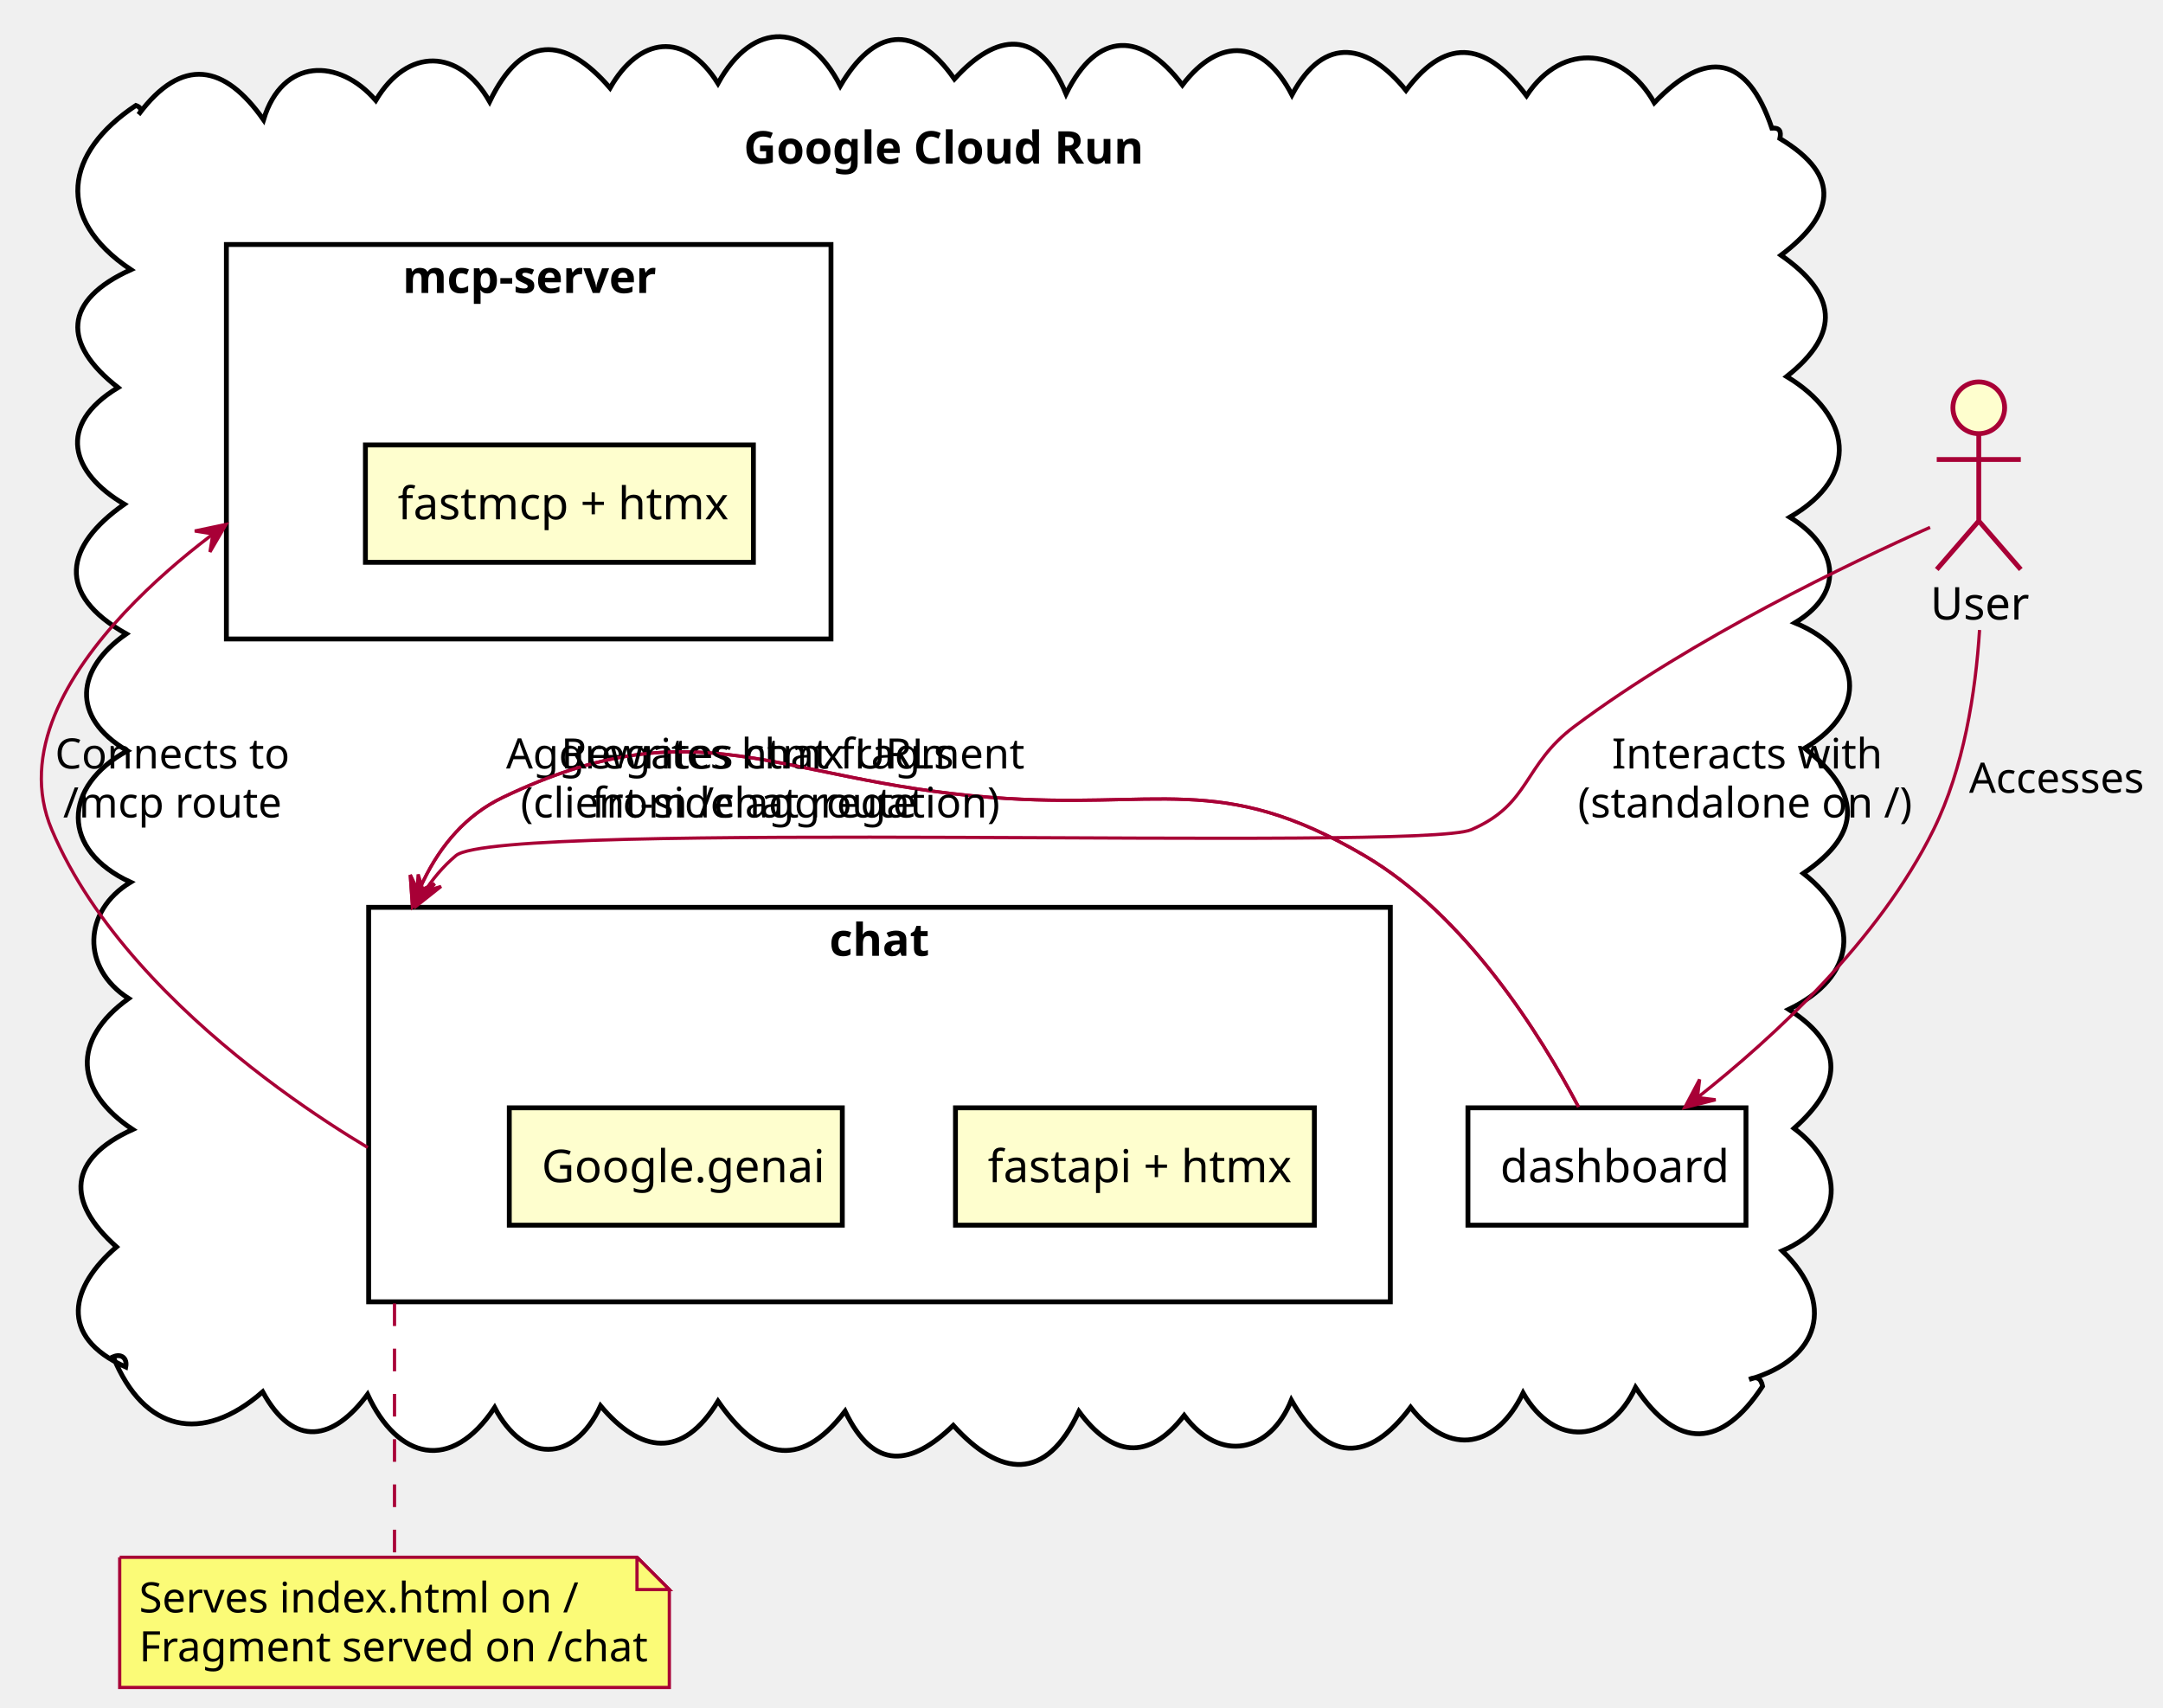
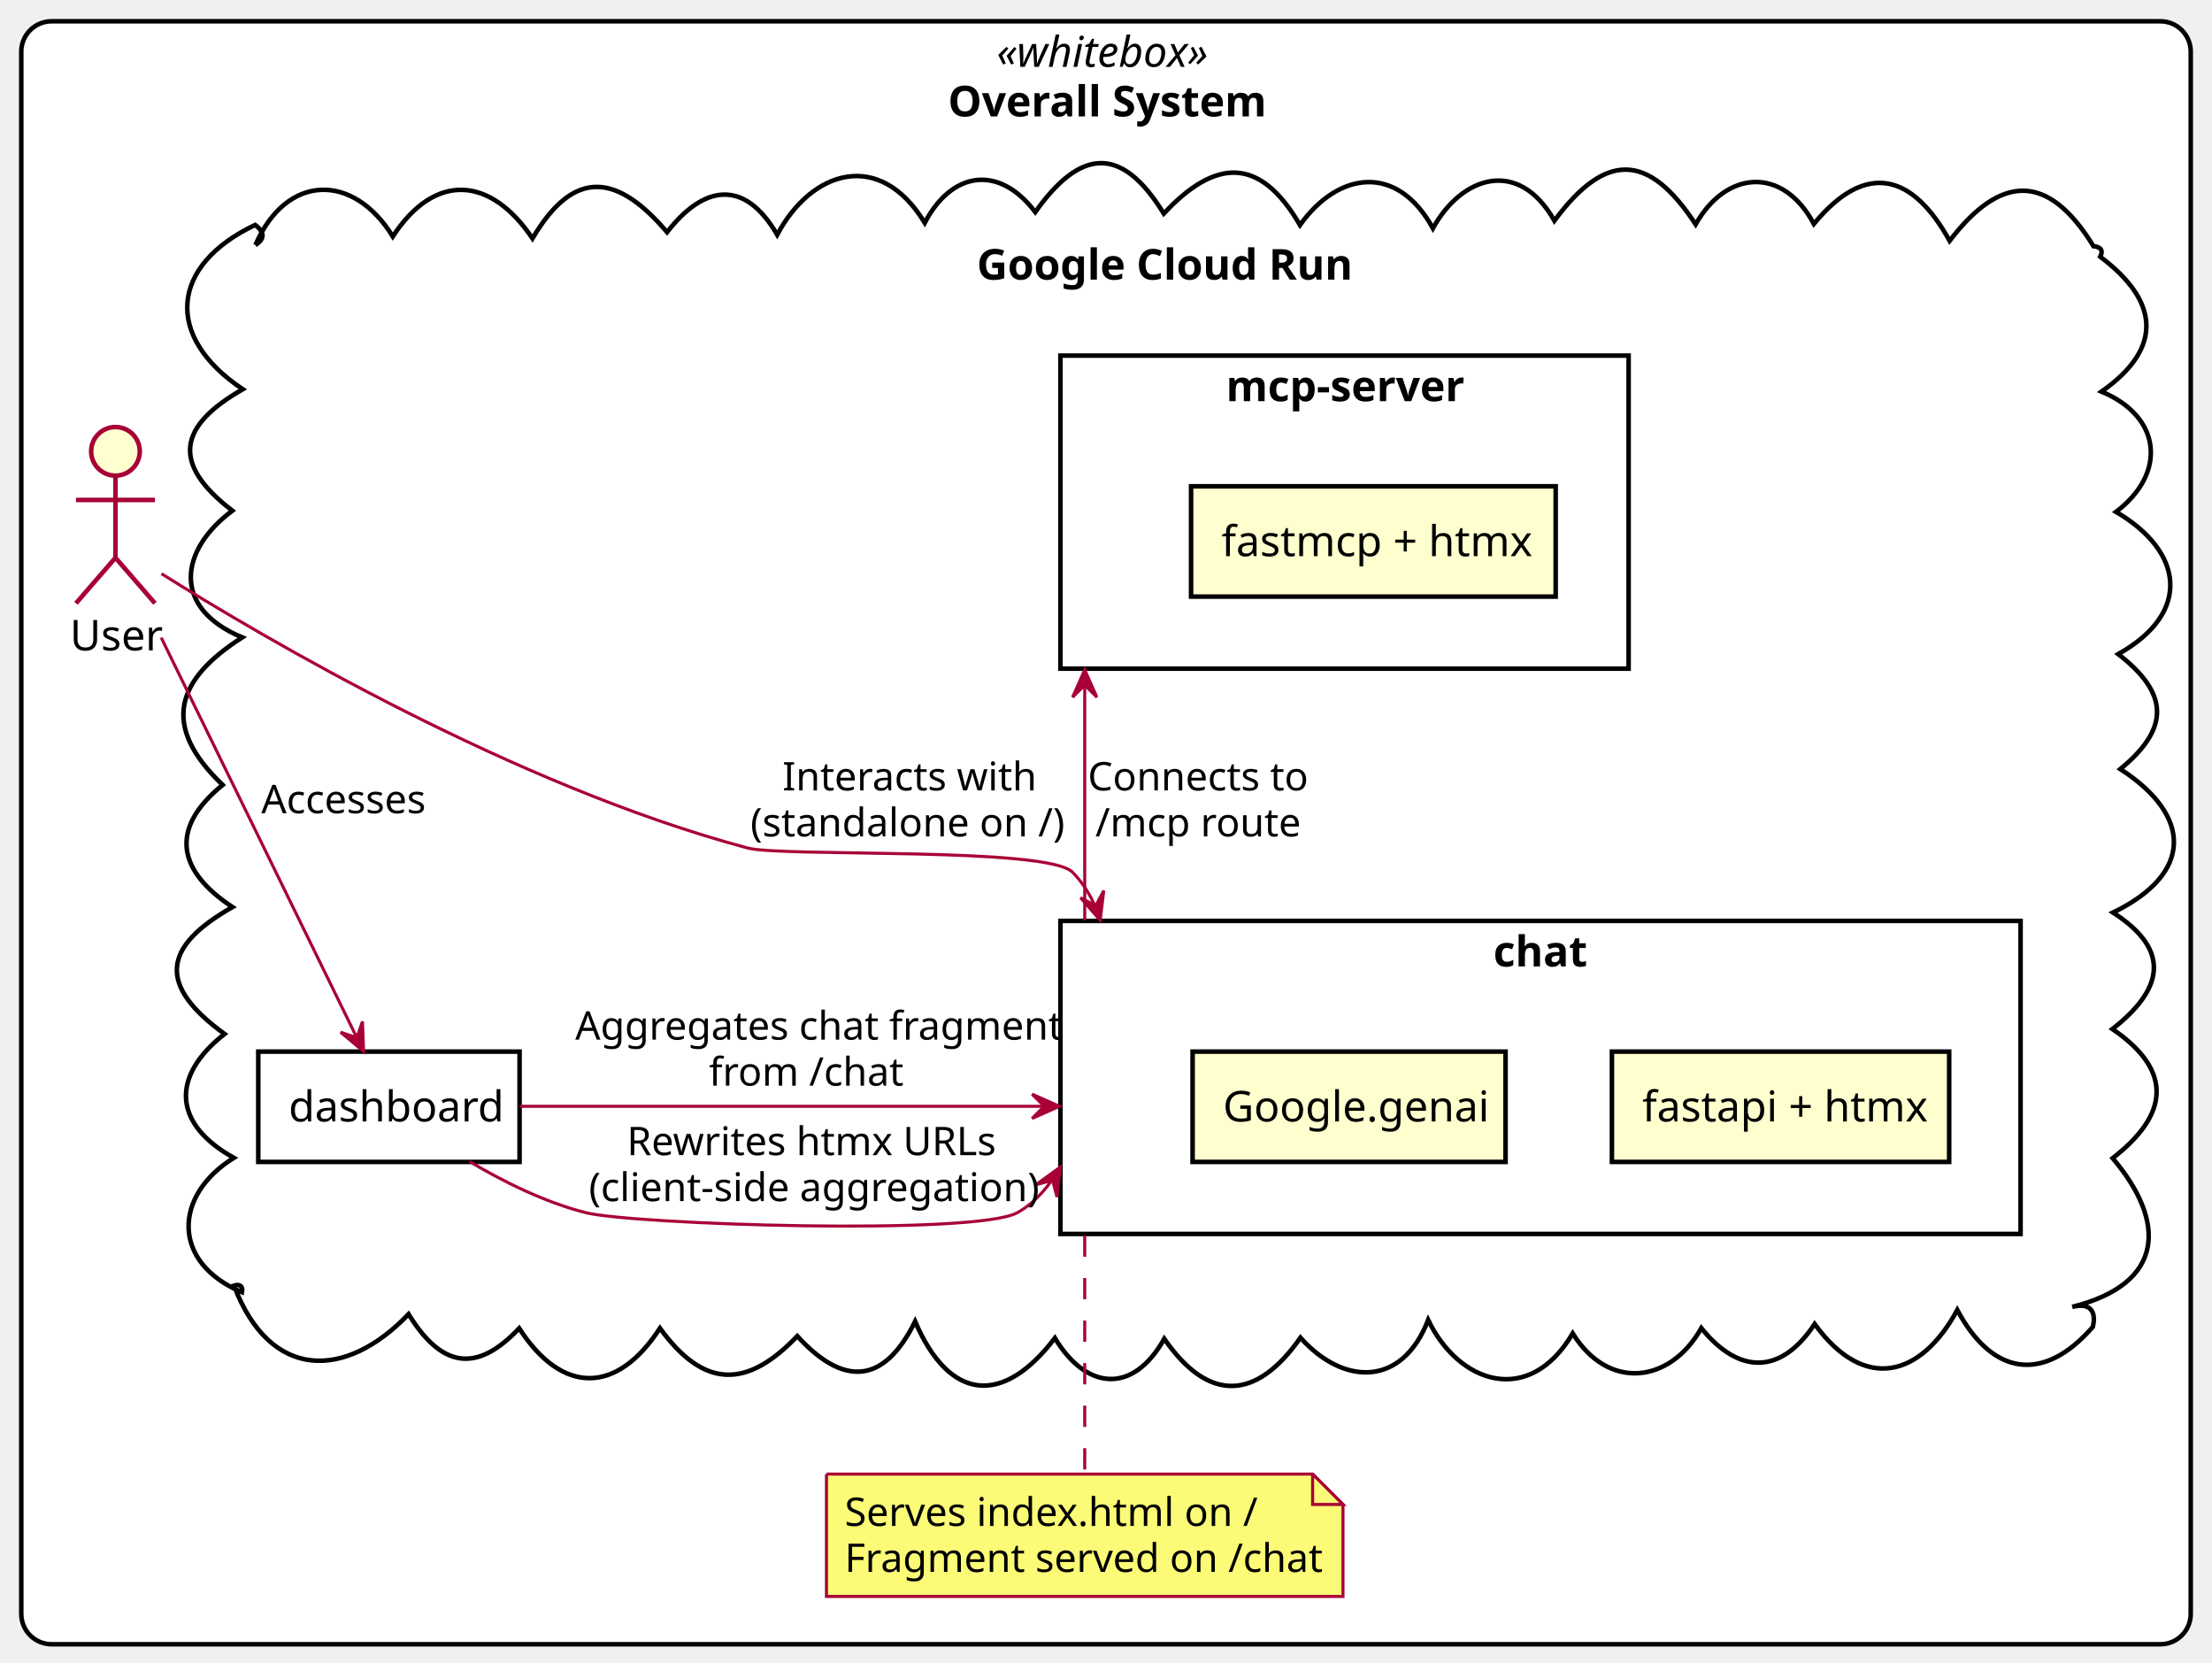
- <svg xmlns="http://www.w3.org/2000/svg" contentScriptType="application/ecmascript" contentStyleType="text/css" height="528px" preserveAspectRatio="none" style="width:669px;height:528px;" version="1.1" viewBox="0 0 669 528" width="669px" zoomAndPan="magnify">
+ <svg xmlns="http://www.w3.org/2000/svg" contentScriptType="application/ecmascript" contentStyleType="text/css" height="547px" preserveAspectRatio="none" style="width:728px;height:547px;background:#00000000;" version="1.1" viewBox="0 0 728 547" width="728px" zoomAndPan="magnify">
  <defs />
  <g>
-     <path d="M42.855,35.416 C56.329,17.303 69.529,19.938 81.508,37.056 C87.317,17.836 104.813,17.833 116.226,31.059 C125.994,14.627 142.028,14.818 151.441,31.438 C161.411,10.72 174.511,10.768 188.686,27.224 C197.597,11.548 211.773,9.291 222.062,25.796 C232.95,6 249.807,6.811 259.897,26.56 C270.188,9.061 282.788,6.667 295.194,24.445 C308.243,10.028 321.315,8.627 329.724,29.045 C339.397,9.345 353.269,9.734 365.707,26.301 C377.389,10.983 390.82,12.376 399.595,29.352 C409.726,10.33 423.425,13.825 434.864,27.962 C448.008,10.309 460.456,14.014 472.139,29.6 C483.434,12.425 502.245,15.014 511.663,31.785 C527.717,14.95 540.437,17.133 548.02,39.618 C550.56,39.454 550.946,40.703 550.504,42.839 C570.193,54.684 566.926,66.742 550.845,78.926 C567.946,90.85 569.695,102.919 552.608,116.45 C572.393,128.372 575.771,147.098 553.583,159.961 C567.568,168.525 571.713,182.583 555.163,192.625 C576.136,201.267 578.135,219.594 558.183,231.421 C574.997,244.738 576.793,257.186 557.762,270.113 C575.987,284.37 574.182,302.118 553.255,312.181 C571.234,323.685 569.477,336.017 554.891,348.969 C570.791,360.837 570.763,378.416 551.225,386.856 C568.053,402.913 562.853,420.483 541.02,426.618 C543.347,425.541 544.66,426.212 545.15,428.729 C532.576,447.871 518.812,448.661 505.866,429.105 C497.757,446.519 480.872,447.817 471.082,430.803 C463.02,447.586 448.487,450.918 436.289,435.237 C423.236,452.711 410.264,452.185 399.409,433.024 C392.816,449.36 377.306,452.609 366.262,437.753 C355.075,452.216 343.819,450.318 333.695,436.527 C323.505,458.559 309.247,456.76 294.846,440.84 C281.908,453.373 270.243,455.012 261.377,436.456 C246.773,455.527 233.838,450.327 222.073,433.359 C211.079,451.474 198.036,449.388 185.751,434.791 C177.382,452.855 161.926,452.435 152.996,435.314 C139.554,455.598 122.953,451.39 113.683,431.257 C103.239,445.409 90.904,448.138 81.248,430.454 C62.527,446.809 44.473,442.797 35.02,419.618 C37.574,418.538 39.424,420.092 38.892,422.785 C17.739,413.316 21.859,397.822 36.035,385.635 C20.271,371.599 21.006,358.423 41.035,349.315 C23.245,337.49 21.84,321.732 39.787,308.806 C25.054,299.39 25.625,281.779 40.373,272.843 C18.658,262.855 19.306,243.214 39.378,232.203 C21.631,221.747 23.62,206.78 39.067,196.038 C17.124,183.726 20.026,168.874 38.451,155.941 C21.935,146.242 17.305,131.485 36.512,119.865 C19.024,106.209 19.581,92.879 40.483,83.403 C16.695,67.468 20.101,47.169 42.02,32.618 C43.522,33.112 44.092,34.104 42.855,35.416 " fill="#FFFFFF" style="stroke:#000000;stroke-width:1.5;" />
-     <text fill="#000000" font-family="sans-serif" font-size="14" font-weight="bold" lengthAdjust="spacing" textLength="123" x="230.02" y="50.613">Google Cloud Run</text>
-     <rect fill="#FFFFFF" height="122" style="stroke:#000000;stroke-width:1.5;" width="187" x="70.02" y="75.618" />
-     <text fill="#000000" font-family="sans-serif" font-size="14" font-weight="bold" lengthAdjust="spacing" textLength="78" x="124.52" y="90.613">mcp-server</text>
-     <rect fill="#FFFFFF" height="122" style="stroke:#000000;stroke-width:1.5;" width="316" x="114.02" y="280.618" />
-     <text fill="#000000" font-family="sans-serif" font-size="14" font-weight="bold" lengthAdjust="spacing" textLength="31" x="256.52" y="295.613">chat</text>
-     <rect fill="#FEFECE" height="36.297" style="stroke:#000000;stroke-width:1.5;" width="120" x="113.02" y="137.618" />
-     <text fill="#000000" font-family="sans-serif" font-size="14" lengthAdjust="spacing" textLength="100" x="123.02" y="160.613">fastmcp + htmx</text>
-     <rect fill="#FEFECE" height="36.297" style="stroke:#000000;stroke-width:1.5;" width="111" x="295.52" y="342.618" />
-     <text fill="#000000" font-family="sans-serif" font-size="14" lengthAdjust="spacing" textLength="91" x="305.52" y="365.613">fastapi + htmx</text>
-     <rect fill="#FEFECE" height="36.297" style="stroke:#000000;stroke-width:1.5;" width="103" x="157.52" y="342.618" />
-     <text fill="#000000" font-family="sans-serif" font-size="14" lengthAdjust="spacing" textLength="83" x="167.52" y="365.613">Google.genai</text>
-     <rect fill="#FFFFFF" height="36.297" style="stroke:#000000;stroke-width:1.5;" width="86" x="454.02" y="342.618" />
-     <text fill="#000000" font-family="sans-serif" font-size="14" lengthAdjust="spacing" textLength="66" x="464.02" y="365.613">dashboard</text>
-     <ellipse cx="612.02" cy="126.118" fill="#FEFECE" rx="8" ry="8" style="stroke:#A80036;stroke-width:1.5;" />
-     <path d="M612.02,134.118 L612.02,161.118 M599.02,142.118 L625.02,142.118 M612.02,161.118 L599.02,176.118 M612.02,161.118 L625.02,176.118 " fill="none" style="stroke:#A80036;stroke-width:1.5;" />
-     <text fill="#000000" font-family="sans-serif" font-size="14" lengthAdjust="spacing" textLength="30" x="597.02" y="191.613">User</text>
-     <path d="M37.02,481.618 L37.02,521.884 L207.02,521.884 L207.02,491.618 L197.02,481.618 L37.02,481.618 " fill="#FBFB77" style="stroke:#A80036;stroke-width:1.0;" />
-     <path d="M197.02,481.618 L197.02,491.618 L207.02,491.618 L197.02,481.618 " fill="#FBFB77" style="stroke:#A80036;stroke-width:1.0;" />
-     <text fill="#000000" font-family="sans-serif" font-size="13" lengthAdjust="spacing" textLength="130" x="43.02" y="498.685">Serves index.html on /</text>
-     <text fill="#000000" font-family="sans-serif" font-size="13" lengthAdjust="spacing" textLength="149" x="43.02" y="513.818">Fragment served on /chat</text>
-     <path d="M612.26,194.838 C611.03,214.208 607.39,237.588 598.02,256.618 C581.19,290.818 548.67,320.758 525.07,339.418 " fill="none" id="user-to-dashboard" style="stroke:#A80036;stroke-width:1.0;" />
-     <polygon fill="#A80036" points="521.07,342.538,530.619,340.124,525.002,339.45,525.677,333.833,521.07,342.538" style="stroke:#A80036;stroke-width:1.0;" />
-     <text fill="#000000" font-family="sans-serif" font-size="13" lengthAdjust="spacing" textLength="52" x="609.02" y="245.185">Accesses</text>
-     <path d="M596.96,163.098 C572.61,173.928 523.63,197.258 487.02,224.618 C470.91,236.658 473.5,248.688 455.02,256.618 C438.98,263.498 154.37,253.388 141.02,264.618 C136.966,268.029 133.623,272.039 130.875,276.449 C130.189,277.552 129.539,278.679 128.925,279.829 C128.848,279.972 128.772,280.116 128.697,280.261 " fill="none" id="user-to-chat" style="stroke:#A80036;stroke-width:1.0;" />
-     <polygon fill="#A80036" points="128.697,280.261,136.417,274.146,131.017,275.832,129.331,270.432,128.697,280.261" style="stroke:#A80036;stroke-width:1.0;" />
-     <text fill="#000000" font-family="sans-serif" font-size="13" lengthAdjust="spacing" textLength="80" x="498.52" y="237.685">Interacts with</text>
-     <text fill="#000000" font-family="sans-serif" font-size="13" lengthAdjust="spacing" textLength="101" x="488.02" y="252.818">(standalone on /)</text>
-     <path d="M127.588,280.427 C127.655,280.244 127.722,280.061 127.79,279.878 C127.925,279.513 128.062,279.148 128.202,278.786 C128.481,278.06 128.769,277.339 129.067,276.624 C129.662,275.195 130.293,273.788 130.964,272.408 C136.327,261.367 144.17,252.05 155.52,246.618 C216.06,217.648 239.61,241.438 306.52,246.618 C358.32,250.628 377.22,238.308 422.02,264.618 C453.39,283.038 476.46,320.048 488.23,342.348 " fill="none" id="chat-backto-dashboard" style="stroke:#A80036;stroke-width:1.0;" />
-     <polygon fill="#A80036" points="127.588,280.427,134.418,273.331,129.294,275.727,126.898,270.602,127.588,280.427" style="stroke:#A80036;stroke-width:1.0;" />
-     <text fill="#000000" font-family="sans-serif" font-size="13" lengthAdjust="spacing" textLength="149" x="156.52" y="237.685">Aggregates chat fragment</text>
-     <text fill="#000000" font-family="sans-serif" font-size="13" lengthAdjust="spacing" textLength="96" x="183.02" y="252.818">from /chat route</text>
-     <path d="M127.588,280.427 C127.655,280.244 127.722,280.061 127.79,279.878 C127.925,279.513 128.062,279.148 128.202,278.786 C128.481,278.06 128.769,277.339 129.067,276.624 C129.662,275.195 130.293,273.788 130.964,272.408 C136.327,261.367 144.17,252.05 155.52,246.618 C216.06,217.648 239.61,241.438 306.52,246.618 C358.32,250.628 377.22,238.308 422.02,264.618 C453.39,283.038 476.46,320.048 488.23,342.348 " fill="none" id="chat-backto-dashboard-1" style="stroke:#A80036;stroke-width:1.0;" />
-     <polygon fill="#A80036" points="127.588,280.427,134.418,273.331,129.294,275.727,126.898,270.602,127.588,280.427" style="stroke:#A80036;stroke-width:1.0;" />
-     <text fill="#000000" font-family="sans-serif" font-size="13" lengthAdjust="spacing" textLength="115" x="173.52" y="237.685">Rewrites htmx URLs</text>
-     <text fill="#000000" font-family="sans-serif" font-size="13" lengthAdjust="spacing" textLength="140" x="161.02" y="252.818">(client-side aggregation)</text>
-     <path d="M69.895,162.194 C69.798,162.264 69.7,162.335 69.602,162.406 C68.029,163.546 66.286,164.84 64.413,166.275 C56.924,172.015 47.381,180.015 38.541,189.448 C20.863,208.313 6,232.908 16.02,256.618 C28.605,286.398 54.48,311.815 77.514,329.95 C89.031,339.018 99.837,346.265 107.917,351.326 C109.937,352.591 111.787,353.72 113.434,354.707 C113.537,354.768 113.639,354.829 113.741,354.89 " fill="none" id="mcp_server-backto-chat" style="stroke:#A80036;stroke-width:1.0;" />
-     <polygon fill="#A80036" points="69.895,162.194,60.257,164.223,65.842,165.122,64.942,170.707,69.895,162.194" style="stroke:#A80036;stroke-width:1.0;" />
-     <text fill="#000000" font-family="sans-serif" font-size="13" lengthAdjust="spacing" textLength="70" x="17.02" y="237.685">Connects to</text>
-     <text fill="#000000" font-family="sans-serif" font-size="13" lengthAdjust="spacing" textLength="65" x="19.52" y="252.818">/mcp route</text>
-     <path d="M122.02,403.104 C122.02,403.481 122.02,403.859 122.02,404.239 C122.02,405.758 122.02,407.297 122.02,408.853 C122.02,433.745 122.02,462.898 122.02,481.548 " fill="none" id="chat-GMN18" style="stroke:#A80036;stroke-width:1.0;stroke-dasharray:7.0,7.0;" />
+     <rect fill="#FFFFFF" height="534" rx="10" ry="10" style="stroke:#000000;stroke-width:1.5;" width="714" x="7" y="7" />
+     <text fill="#000000" font-family="sans-serif" font-size="14" font-style="italic" lengthAdjust="spacing" textLength="72" x="328" y="21.995">«whitebox»</text>
+     <text fill="#000000" font-family="sans-serif" font-size="14" font-weight="bold" lengthAdjust="spacing" textLength="104" x="312" y="38.292">Overall System</text>
+     <path d="M84.064,80.623 C94.25,57.016 116.308,56.749 129.271,77.812 C143.386,56.206 161.719,58.319 175.248,78.457 C189.245,54.696 203.571,57.684 219.548,76.392 C231.338,61.179 244.793,58.37 255.79,77.235 C267.004,56.119 289.458,48.835 304.352,73.316 C313.189,56.39 328.704,53.937 340.727,69.779 C355.352,49.177 368.894,47.288 383.016,70.268 C399.819,52.321 414.487,51.085 427.841,74.047 C440.512,56.323 459.883,53.736 471.593,75.121 C481.03,57.949 499.758,51.768 511.578,72.614 C528.351,49.982 542.483,50.04 558.058,73.814 C568.149,55.968 586.738,54.576 596.971,73.665 C614.32,52.644 629.636,57.483 641.645,79.241 C658.373,57.365 673.991,56.571 689,81 C691.143,81.217 692.372,82.163 691.223,84.482 C710.24,98.74 712.505,114.217 691.638,128.849 C711.495,137.11 713.206,155.738 696.407,168.417 C718.592,181.366 721.558,201.546 697.133,215.217 C713.82,228.107 714.268,239.552 697.825,253.048 C721.639,268.437 721.818,287.426 695.419,300.256 C715.345,313.028 711.318,325.992 695.221,338.578 C715.72,352.546 713.459,367.026 695.3,381.067 C713.024,401.918 712.688,422.307 682,430 C687.48,428.601 690.084,430.989 688.781,436.58 C672.353,455.398 655.587,452.41 644.174,431.017 C632.155,453.105 613.629,458.21 597.227,435.623 C586.105,452.466 572.223,452.234 559.94,436.971 C549.696,455.18 529.385,457.709 517.607,438.716 C503.285,462.998 480.153,455.321 470.03,434.306 C461.362,456.693 441.93,455.757 427.997,440.127 C413.593,460.685 397.923,461.785 383.175,440.495 C372.733,459.059 357.381,457.26 347.183,440.248 C330.077,462.676 312.5,461.124 301.177,434.791 C290.79,455.812 277.439,456.063 262.399,439.606 C245.787,456.983 231.668,456.94 217.201,437.008 C203.023,458.837 185.073,458.997 170.866,437.039 C156.293,452.516 144.895,449.307 134.458,432.39 C113.809,453.983 88.98,454.451 77,423 C78.835,422.393 80.031,423.09 79.652,425.179 C56.35,415.442 56.984,393.327 76.961,380.956 C56.952,369.833 56.07,354.161 73.904,340.2 C51.883,324.209 53.278,311.611 76.516,298.451 C58.741,286.728 55.307,272.865 73.274,258.259 C52.789,238.685 57.95,223.681 79.719,209.718 C56.294,199.991 59.121,180.93 76.475,168.029 C56.103,152.406 58.816,140.149 79.893,128.071 C53.857,110.679 56.018,87.289 84,74 C86.826,76.214 87.511,78.348 84.064,80.623 " fill="#FFFFFF" style="stroke:#000000;stroke-width:1.5;" />
+     <text fill="#000000" font-family="sans-serif" font-size="14" font-weight="bold" lengthAdjust="spacing" textLength="123" x="321.5" y="91.995">Google Cloud Run</text>
+     <rect fill="#FFFFFF" height="103" style="stroke:#000000;stroke-width:1.5;" width="187" x="349" y="117" />
+     <text fill="#000000" font-family="sans-serif" font-size="14" font-weight="bold" lengthAdjust="spacing" textLength="78" x="403.5" y="131.995">mcp-server</text>
+     <rect fill="#FFFFFF" height="103" style="stroke:#000000;stroke-width:1.5;" width="316" x="349" y="303" />
+     <text fill="#000000" font-family="sans-serif" font-size="14" font-weight="bold" lengthAdjust="spacing" textLength="31" x="491.5" y="317.995">chat</text>
+     <ellipse cx="38" cy="148.5" fill="#FEFECE" rx="8" ry="8" style="stroke:#A80036;stroke-width:1.5;" />
+     <path d="M38,156.5 L38,183.5 M25,164.5 L51,164.5 M38,183.5 L25,198.5 M38,183.5 L51,198.5 " fill="none" style="stroke:#A80036;stroke-width:1.5;" />
+     <text fill="#000000" font-family="sans-serif" font-size="14" lengthAdjust="spacing" textLength="30" x="23" y="213.995">User</text>
+     <path d="M272,485 L272,525.266 L442,525.266 L442,495 L432,485 L272,485 " fill="#FBFB77" style="stroke:#A80036;stroke-width:1.0;" />
+     <path d="M432,485 L432,495 L442,495 L432,485 " fill="#FBFB77" style="stroke:#A80036;stroke-width:1.0;" />
+     <text fill="#000000" font-family="sans-serif" font-size="13" lengthAdjust="spacing" textLength="130" x="278" y="502.067">Serves index.html on /</text>
+     <text fill="#000000" font-family="sans-serif" font-size="13" lengthAdjust="spacing" textLength="149" x="278" y="517.2">Fragment served on /chat</text>
+     <rect fill="#FEFECE" height="36.297" style="stroke:#000000;stroke-width:1.5;" width="120" x="392" y="160" />
+     <text fill="#000000" font-family="sans-serif" font-size="14" lengthAdjust="spacing" textLength="100" x="402" y="182.995">fastmcp + htmx</text>
+     <rect fill="#FEFECE" height="36.297" style="stroke:#000000;stroke-width:1.5;" width="111" x="530.5" y="346" />
+     <text fill="#000000" font-family="sans-serif" font-size="14" lengthAdjust="spacing" textLength="91" x="540.5" y="368.995">fastapi + htmx</text>
+     <rect fill="#FEFECE" height="36.297" style="stroke:#000000;stroke-width:1.5;" width="103" x="392.5" y="346" />
+     <text fill="#000000" font-family="sans-serif" font-size="14" lengthAdjust="spacing" textLength="83" x="402.5" y="368.995">Google.genai</text>
+     <rect height="36.297" style="stroke:#000000;stroke-width:1.5;fill:none;" width="86" x="85" y="346" />
+     <text fill="#000000" font-family="sans-serif" font-size="14" lengthAdjust="spacing" textLength="66" x="95" y="368.995">dashboard</text>
+     <path d="M53.06,209.8 C71.28,247.05 101.49,308.79 117.41,341.36 " fill="none" id="user-to-dashboard" style="stroke:#A80036;stroke-width:1.0;" />
+     <polygon fill="#A80036" points="119.66,345.94,119.288,336.098,117.458,341.451,112.106,339.621,119.66,345.94" style="stroke:#A80036;stroke-width:1.0;" />
+     <text fill="#000000" font-family="sans-serif" font-size="13" lengthAdjust="spacing" textLength="52" x="86" y="267.567">Accesses</text>
+     <path d="M53.14,188.76 C86.43,209.64 169.17,258.45 246,279 C257.52,282.08 344.66,278.48 353,287 C355.864,289.928 358.093,293.26 359.798,296.858 C360.651,298.656 361.373,300.521 361.979,302.434 C362.017,302.554 362.054,302.674 362.091,302.794 " fill="none" id="user-to-chat" style="stroke:#A80036;stroke-width:1.0;" />
+     <polygon fill="#A80036" points="362.091,302.794,363.266,293.015,360.62,298.015,355.62,295.369,362.091,302.794" style="stroke:#A80036;stroke-width:1.0;" />
+     <text fill="#000000" font-family="sans-serif" font-size="13" lengthAdjust="spacing" textLength="80" x="257.5" y="260.067">Interacts with</text>
+     <text fill="#000000" font-family="sans-serif" font-size="13" lengthAdjust="spacing" textLength="101" x="247" y="275.2">(standalone on /)</text>
+     <path d="M348.67,364 C348.42,364 348.164,364 347.904,364 C343.741,364 338.288,364 331.837,364 C318.934,364 302.039,364 283.491,364 C246.395,364 202.685,364 171.07,364 " fill="none" id="chat-backto-dashboard" style="stroke:#A80036;stroke-width:1.0;" />
+     <polygon fill="#A80036" points="348.67,364,339.67,360,343.67,364,339.67,368,348.67,364" style="stroke:#A80036;stroke-width:1.0;" />
+     <text fill="#000000" font-family="sans-serif" font-size="13" lengthAdjust="spacing" textLength="149" x="189.32" y="342.067">Aggregates chat fragment</text>
+     <text fill="#000000" font-family="sans-serif" font-size="13" lengthAdjust="spacing" textLength="61" x="233.32" y="357.2">from /chat</text>
+     <path d="M348.935,384.016 C348.87,384.127 348.805,384.239 348.74,384.35 C348.478,384.794 348.209,385.238 347.933,385.679 C346.829,387.445 345.613,389.179 344.279,390.817 C341.613,394.094 338.475,396.99 334.82,399 C321,406.61 208.12,402.87 192.82,399 C179.43,395.62 165.8,388.86 154.52,382.17 " fill="none" id="chat-backto-dashboard-1" style="stroke:#A80036;stroke-width:1.0;" />
+     <polygon fill="#A80036" points="348.935,384.016,340.954,389.787,346.422,388.339,347.87,393.807,348.935,384.016" style="stroke:#A80036;stroke-width:1.0;" />
+     <text fill="#000000" font-family="sans-serif" font-size="13" lengthAdjust="spacing" textLength="115" x="206.32" y="380.067">Rewrites htmx URLs</text>
+     <text fill="#000000" font-family="sans-serif" font-size="13" lengthAdjust="spacing" textLength="140" x="193.82" y="395.2">(client-side aggregation)</text>
+     <path d="M357,220.396 C357,220.692 357,220.99 357,221.288 C357,221.885 357,222.486 357,223.09 C357,227.928 357,233.01 357,238.255 C357,248.746 357,259.89 357,271.034 C357,276.606 357,282.177 357,287.667 C357,290.411 357,293.136 357,295.829 C357,297.176 357,298.515 357,299.846 C357,300.511 357,301.173 357,301.834 C357,302.164 357,302.494 357,302.823 " fill="none" id="mcp_server-backto-chat" style="stroke:#A80036;stroke-width:1.0;" />
+     <polygon fill="#A80036" points="357,220.396,353,229.396,357,225.396,361,229.396,357,220.396" style="stroke:#A80036;stroke-width:1.0;" />
+     <text fill="#000000" font-family="sans-serif" font-size="13" lengthAdjust="spacing" textLength="70" x="358" y="260.067">Connects to</text>
+     <text fill="#000000" font-family="sans-serif" font-size="13" lengthAdjust="spacing" textLength="65" x="360.5" y="275.2">/mcp route</text>
+     <path d="M357,406.486 C357,406.863 357,407.241 357,407.621 C357,409.14 357,410.679 357,412.235 C357,437.127 357,466.28 357,484.93 " fill="none" id="chat-GMN20" style="stroke:#A80036;stroke-width:1.0;stroke-dasharray:7.0,7.0;" />
  </g>
</svg>
